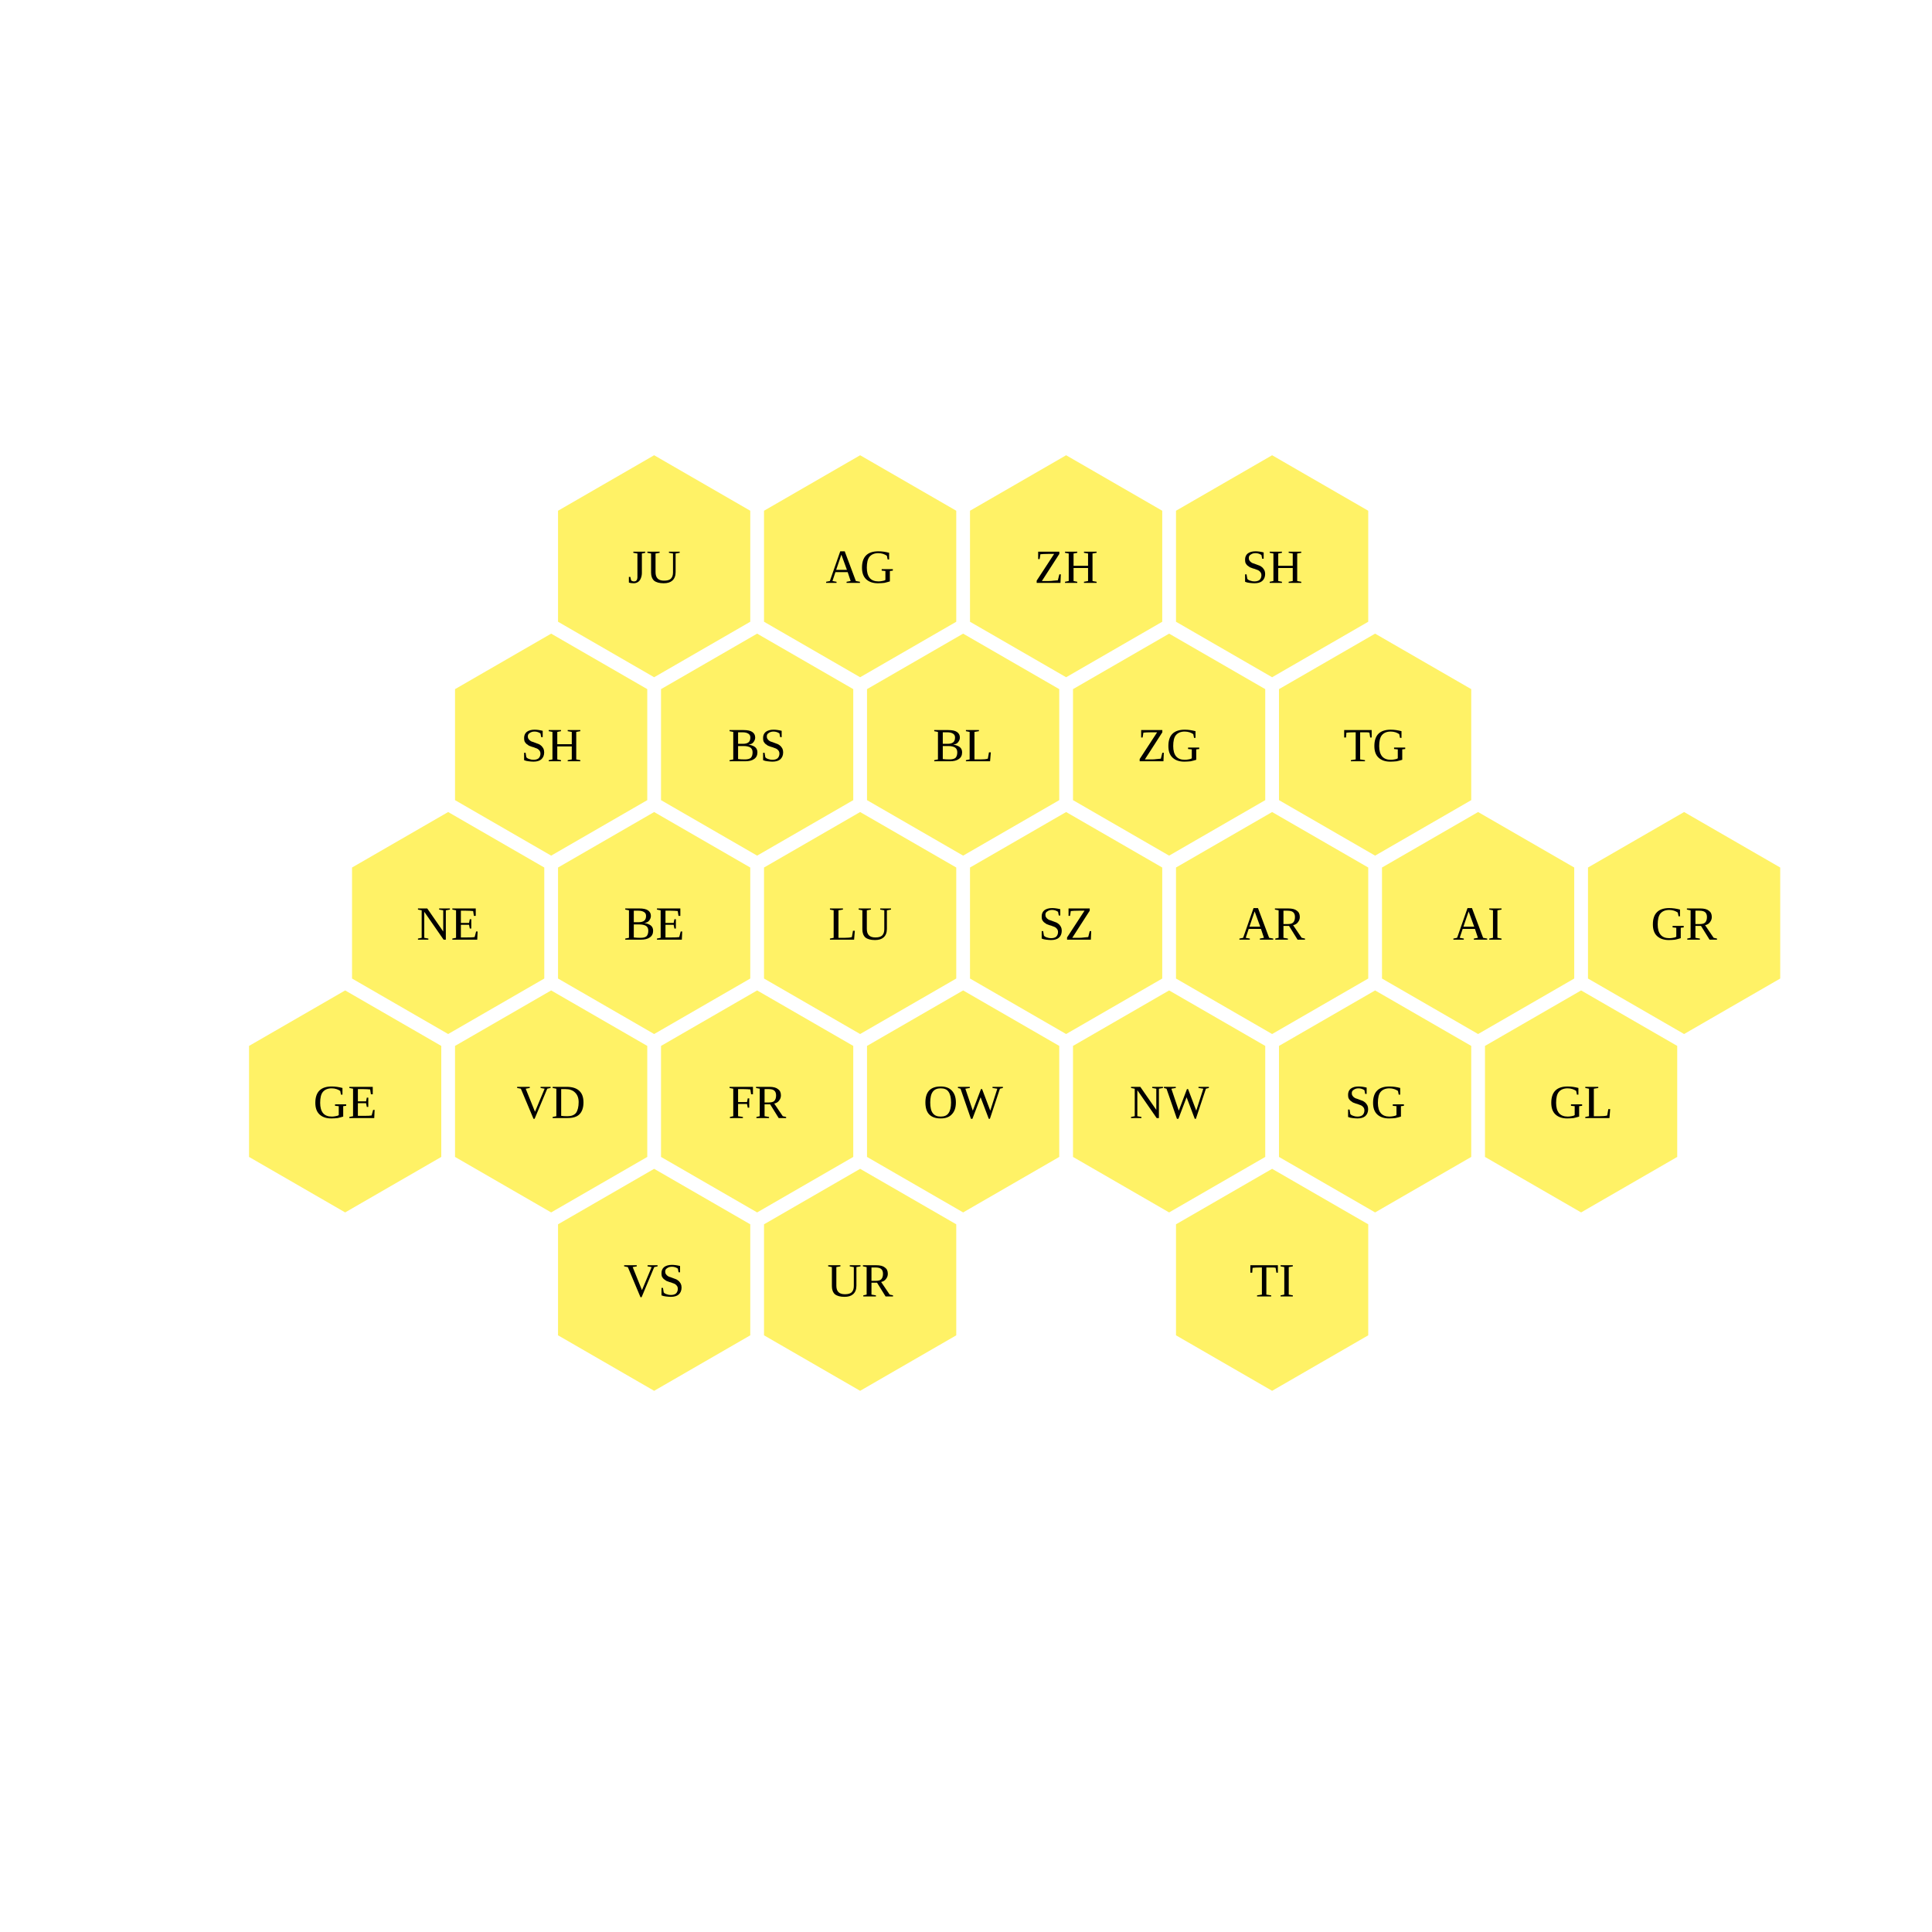
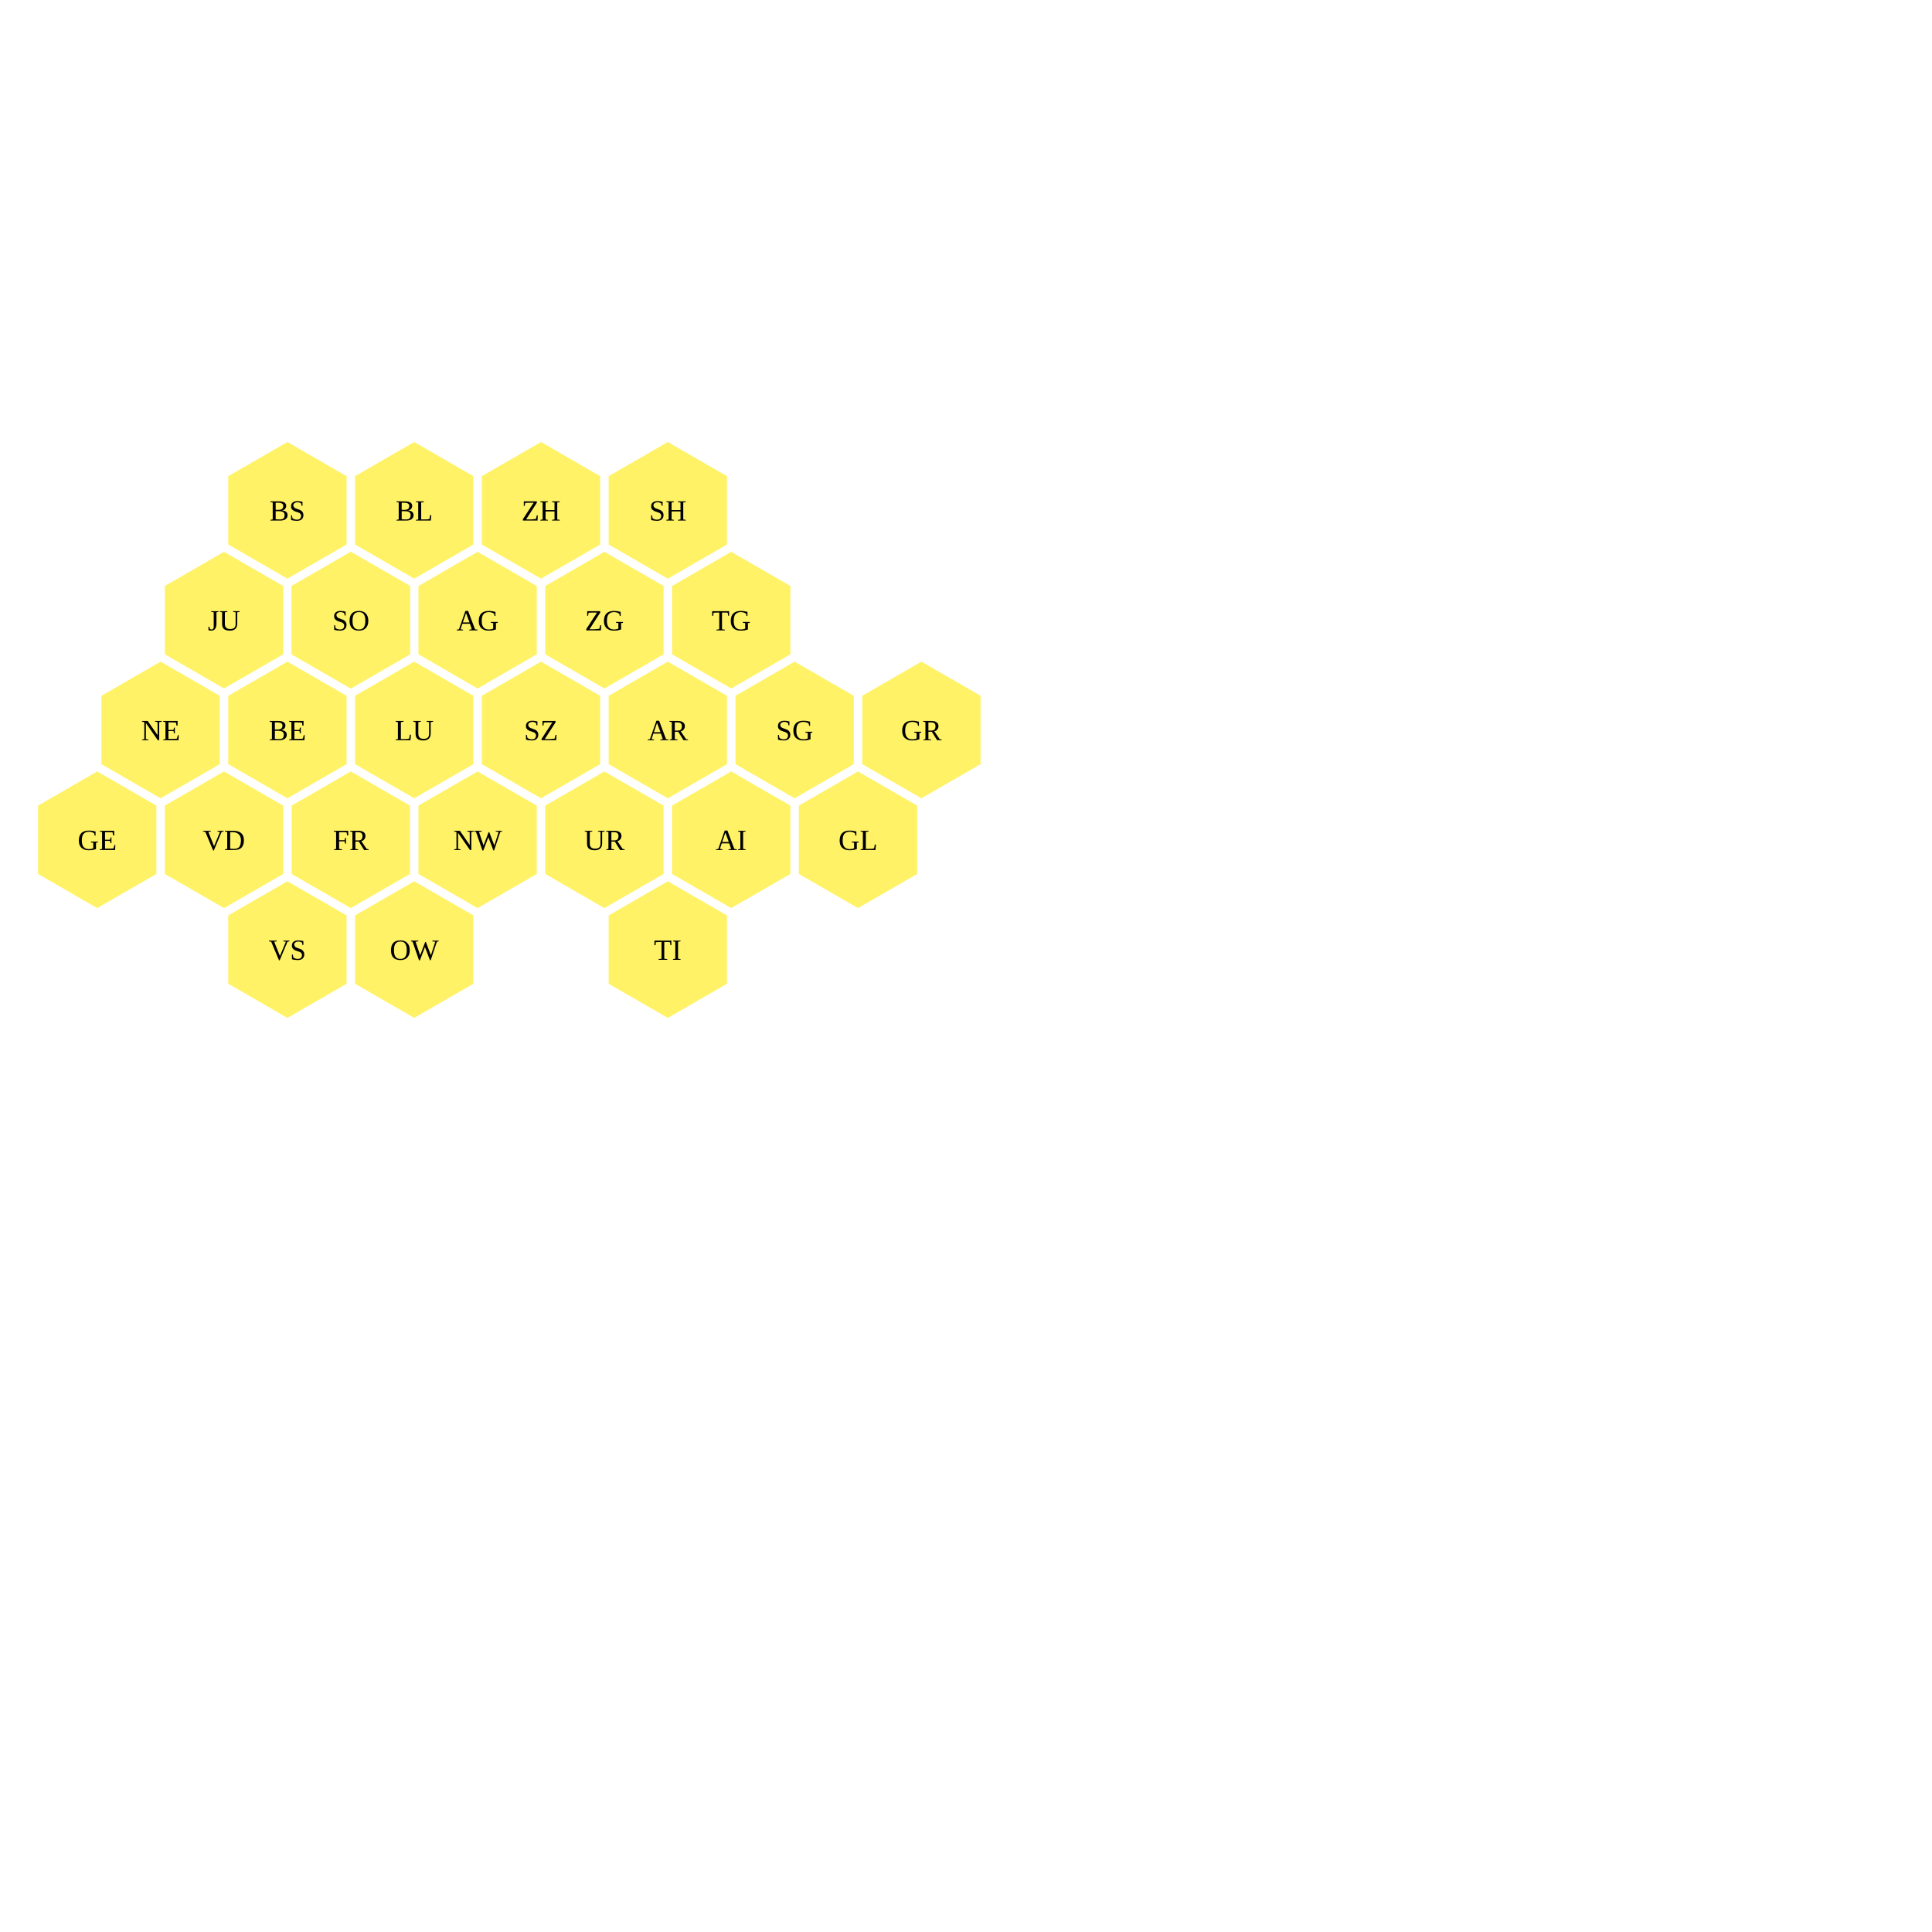
<svg xmlns="http://www.w3.org/2000/svg" viewBox="-50,-50,100,100" id="canvas">
-   <g class="tlg" transform="translate(-21.47259,7.010108) scale(1.231144)">
+   <g class="tlg" transform="translate(-44.9686,-6.532812) scale(0.7578583)">
    <g>
      <g>
-         <path id="VD" name="VD" transform="translate(0, 0)" d="m0,-4.667l4.041,2.333l0,4.667l-4.041,2.333l-4.041,-2.333l-2.6645352591003757e-15,-4.667z" fill="#fff266" />
-         <text dy=".35em" text-anchor="middle" class="hex-id" transform="translate(0, 0)" font-size="2px">VD</text>
+         <path id="GE" name="GE" label="Genf" transform="translate(0, 0)" d="m0,-4.667l4.041,2.333l0,4.667l-4.041,2.333l-4.041,-2.333l-2.6645352591003757e-15,-4.667z" fill="#fff266" />
+         <text dy=".35em" text-anchor="middle" class="hex-id" transform="translate(0, 0)" font-size="2px">GE</text>
      </g>
      <g>
-         <path id="GE" name="GE" transform="translate(-8.660254, 0)" d="m0,-4.667l4.041,2.333l0,4.667l-4.041,2.333l-4.041,-2.333l-2.6645352591003757e-15,-4.667z" fill="#fff266" />
-         <text dy=".35em" text-anchor="middle" class="hex-id" transform="translate(-8.660254, 0)" font-size="2px">GE</text>
+         <path id="NE" name="NE" label="Neuenburg" transform="translate(4.330127, -7.5)" d="m0,-4.667l4.041,2.333l0,4.667l-4.041,2.333l-4.041,-2.333l-2.6645352591003757e-15,-4.667z" fill="#fff266" />
+         <text dy=".35em" text-anchor="middle" class="hex-id" transform="translate(4.330127, -7.5)" font-size="2px">NE</text>
      </g>
      <g>
-         <path id="NE" name="NE" transform="translate(-4.330127, -7.5)" d="m0,-4.667l4.041,2.333l0,4.667l-4.041,2.333l-4.041,-2.333l-2.6645352591003757e-15,-4.667z" fill="#fff266" />
-         <text dy=".35em" text-anchor="middle" class="hex-id" transform="translate(-4.330127, -7.5)" font-size="2px">NE</text>
+         <path id="JU" name="JU" label="Jura" transform="translate(8.660254, -15)" d="m0,-4.667l4.041,2.333l0,4.667l-4.041,2.333l-4.041,-2.333l-2.6645352591003757e-15,-4.667z" fill="#fff266" />
+         <text dy=".35em" text-anchor="middle" class="hex-id" transform="translate(8.660254, -15)" font-size="2px">JU</text>
      </g>
      <g>
-         <path id="SH" name="SH" transform="translate(-1.4210854715202004e-14, -15)" d="m0,-4.667l4.041,2.333l0,4.667l-4.041,2.333l-4.041,-2.333l-2.6645352591003757e-15,-4.667z" fill="#fff266" />
-         <text dy=".35em" text-anchor="middle" class="hex-id" transform="translate(-1.4210854715202004e-14, -15)" font-size="2px">SH</text>
+         <path id="BS" name="BS" label="Basel Stadt" transform="translate(12.99038, -22.5)" d="m0,-4.667l4.041,2.333l0,4.667l-4.041,2.333l-4.041,-2.333l-2.6645352591003757e-15,-4.667z" fill="#fff266" />
+         <text dy=".35em" text-anchor="middle" class="hex-id" transform="translate(12.99038, -22.5)" font-size="2px">BS</text>
      </g>
      <g>
-         <path id="JU" name="JU" transform="translate(4.330127, -22.5)" d="m0,-4.667l4.041,2.333l0,4.667l-4.041,2.333l-4.041,-2.333l-2.6645352591003757e-15,-4.667z" fill="#fff266" />
-         <text dy=".35em" text-anchor="middle" class="hex-id" transform="translate(4.330127, -22.5)" font-size="2px">JU</text>
+         <path id="VD" name="VD" label="Waadt" transform="translate(8.660254, 0)" d="m0,-4.667l4.041,2.333l0,4.667l-4.041,2.333l-4.041,-2.333l-2.6645352591003757e-15,-4.667z" fill="#fff266" />
+         <text dy=".35em" text-anchor="middle" class="hex-id" transform="translate(8.660254, 0)" font-size="2px">VD</text>
      </g>
      <g>
-         <path id="BE" name="BE" transform="translate(4.330127, -7.5)" d="m0,-4.667l4.041,2.333l0,4.667l-4.041,2.333l-4.041,-2.333l-2.6645352591003757e-15,-4.667z" fill="#fff266" />
-         <text dy=".35em" text-anchor="middle" class="hex-id" transform="translate(4.330127, -7.5)" font-size="2px">BE</text>
+         <path id="BE" name="BE" label="Bern" transform="translate(12.99038, -7.5)" d="m0,-4.667l4.041,2.333l0,4.667l-4.041,2.333l-4.041,-2.333l-2.6645352591003757e-15,-4.667z" fill="#fff266" />
+         <text dy=".35em" text-anchor="middle" class="hex-id" transform="translate(12.99038, -7.5)" font-size="2px">BE</text>
      </g>
      <g>
-         <path id="BS" name="BS" transform="translate(8.660254, -15)" d="m0,-4.667l4.041,2.333l0,4.667l-4.041,2.333l-4.041,-2.333l-2.6645352591003757e-15,-4.667z" fill="#fff266" />
-         <text dy=".35em" text-anchor="middle" class="hex-id" transform="translate(8.660254, -15)" font-size="2px">BS</text>
+         <path id="6" name="6" transform="translate(17.32051, -15)" d="m0,-4.667l4.041,2.333l0,4.667l-4.041,2.333l-4.041,-2.333l-2.6645352591003757e-15,-4.667z" fill="#fff266" />
+         <text dy=".35em" text-anchor="middle" class="hex-id" transform="translate(17.32051, -15)" font-size="2px">6</text>
      </g>
      <g>
-         <path id="AG" name="AG" transform="translate(12.99038, -22.5)" d="m0,-4.667l4.041,2.333l0,4.667l-4.041,2.333l-4.041,-2.333l-2.6645352591003757e-15,-4.667z" fill="#fff266" />
-         <text dy=".35em" text-anchor="middle" class="hex-id" transform="translate(12.99038, -22.5)" font-size="2px">AG</text>
+         <path id="BL" name="BL" label="Basel Landschaft" transform="translate(21.65064, -22.5)" d="m0,-4.667l4.041,2.333l0,4.667l-4.041,2.333l-4.041,-2.333l-2.6645352591003757e-15,-4.667z" fill="#fff266" />
+         <text dy=".35em" text-anchor="middle" class="hex-id" transform="translate(21.65064, -22.5)" font-size="2px">BL</text>
      </g>
      <g>
-         <path id="VS" name="VS" transform="translate(4.330127, 7.5)" d="m0,-4.667l4.041,2.333l0,4.667l-4.041,2.333l-4.041,-2.333l-2.6645352591003757e-15,-4.667z" fill="#fff266" />
-         <text dy=".35em" text-anchor="middle" class="hex-id" transform="translate(4.330127, 7.5)" font-size="2px">VS</text>
+         <path id="VS" name="VS" label="Wallis" transform="translate(12.99038, 7.5)" d="m0,-4.667l4.041,2.333l0,4.667l-4.041,2.333l-4.041,-2.333l-2.6645352591003757e-15,-4.667z" fill="#fff266" />
+         <text dy=".35em" text-anchor="middle" class="hex-id" transform="translate(12.99038, 7.5)" font-size="2px">VS</text>
      </g>
      <g>
-         <path id="FR" name="FR" transform="translate(8.660254, 0)" d="m0,-4.667l4.041,2.333l0,4.667l-4.041,2.333l-4.041,-2.333l-2.6645352591003757e-15,-4.667z" fill="#fff266" />
-         <text dy=".35em" text-anchor="middle" class="hex-id" transform="translate(8.660254, 0)" font-size="2px">FR</text>
+         <path id="FR" name="FR" label="Freiburg" transform="translate(17.32051, 0)" d="m0,-4.667l4.041,2.333l0,4.667l-4.041,2.333l-4.041,-2.333l-2.6645352591003757e-15,-4.667z" fill="#fff266" />
+         <text dy=".35em" text-anchor="middle" class="hex-id" transform="translate(17.32051, 0)" font-size="2px">FR</text>
      </g>
      <g>
-         <path id="LU" name="LU" transform="translate(12.99038, -7.5)" d="m0,-4.667l4.041,2.333l0,4.667l-4.041,2.333l-4.041,-2.333l-2.6645352591003757e-15,-4.667z" fill="#fff266" />
-         <text dy=".35em" text-anchor="middle" class="hex-id" transform="translate(12.99038, -7.5)" font-size="2px">LU</text>
+         <path id="LU" name="LU" label="Luzern" transform="translate(21.65064, -7.5)" d="m0,-4.667l4.041,2.333l0,4.667l-4.041,2.333l-4.041,-2.333l-2.6645352591003757e-15,-4.667z" fill="#fff266" />
+         <text dy=".35em" text-anchor="middle" class="hex-id" transform="translate(21.65064, -7.5)" font-size="2px">LU</text>
      </g>
      <g>
-         <path id="BL" name="BL" transform="translate(17.32051, -15)" d="m0,-4.667l4.041,2.333l0,4.667l-4.041,2.333l-4.041,-2.333l-2.6645352591003757e-15,-4.667z" fill="#fff266" />
-         <text dy=".35em" text-anchor="middle" class="hex-id" transform="translate(17.32051, -15)" font-size="2px">BL</text>
+         <path id="AG" name="AG" label="Aargau" transform="translate(25.98076, -15)" d="m0,-4.667l4.041,2.333l0,4.667l-4.041,2.333l-4.041,-2.333l-2.6645352591003757e-15,-4.667z" fill="#fff266" />
+         <text dy=".35em" text-anchor="middle" class="hex-id" transform="translate(25.98076, -15)" font-size="2px">AG</text>
      </g>
      <g>
-         <path id="ZH" name="ZH" transform="translate(21.65064, -22.5)" d="m0,-4.667l4.041,2.333l0,4.667l-4.041,2.333l-4.041,-2.333l-2.6645352591003757e-15,-4.667z" fill="#fff266" />
-         <text dy=".35em" text-anchor="middle" class="hex-id" transform="translate(21.65064, -22.5)" font-size="2px">ZH</text>
+         <path id="ZH" name="ZH" label="Zürich" transform="translate(30.31089, -22.5)" d="m0,-4.667l4.041,2.333l0,4.667l-4.041,2.333l-4.041,-2.333l-2.6645352591003757e-15,-4.667z" fill="#fff266" />
+         <text dy=".35em" text-anchor="middle" class="hex-id" transform="translate(30.31089, -22.5)" font-size="2px">ZH</text>
      </g>
      <g>
-         <path id="UR" name="UR" transform="translate(12.99038, 7.5)" d="m0,-4.667l4.041,2.333l0,4.667l-4.041,2.333l-4.041,-2.333l-2.6645352591003757e-15,-4.667z" fill="#fff266" />
-         <text dy=".35em" text-anchor="middle" class="hex-id" transform="translate(12.99038, 7.5)" font-size="2px">UR</text>
-       </g>
-       <g>
-         <path id="OW" name="OW" transform="translate(17.32051, 0)" d="m0,-4.667l4.041,2.333l0,4.667l-4.041,2.333l-4.041,-2.333l-2.6645352591003757e-15,-4.667z" fill="#fff266" />
-         <text dy=".35em" text-anchor="middle" class="hex-id" transform="translate(17.32051, 0)" font-size="2px">OW</text>
-       </g>
-       <g>
-         <path id="SZ" name="SZ" transform="translate(21.65064, -7.5)" d="m0,-4.667l4.041,2.333l0,4.667l-4.041,2.333l-4.041,-2.333l-2.6645352591003757e-15,-4.667z" fill="#fff266" />
-         <text dy=".35em" text-anchor="middle" class="hex-id" transform="translate(21.65064, -7.5)" font-size="2px">SZ</text>
-       </g>
-       <g>
-         <path id="ZG" name="ZG" transform="translate(25.98076, -15)" d="m0,-4.667l4.041,2.333l0,4.667l-4.041,2.333l-4.041,-2.333l-2.6645352591003757e-15,-4.667z" fill="#fff266" />
-         <text dy=".35em" text-anchor="middle" class="hex-id" transform="translate(25.98076, -15)" font-size="2px">ZG</text>
-       </g>
-       <g>
-         <path id="SH" name="SH" transform="translate(30.31089, -22.5)" d="m0,-4.667l4.041,2.333l0,4.667l-4.041,2.333l-4.041,-2.333l-2.6645352591003757e-15,-4.667z" fill="#fff266" />
-         <text dy=".35em" text-anchor="middle" class="hex-id" transform="translate(30.31089, -22.5)" font-size="2px">SH</text>
-       </g>
-       <g>
-         <path id="NW" name="NW" transform="translate(25.98076, 0)" d="m0,-4.667l4.041,2.333l0,4.667l-4.041,2.333l-4.041,-2.333l-2.6645352591003757e-15,-4.667z" fill="#fff266" />
+         <path id="NW" name="NW" label="Nidwalden" transform="translate(25.98076, 0)" d="m0,-4.667l4.041,2.333l0,4.667l-4.041,2.333l-4.041,-2.333l-2.6645352591003757e-15,-4.667z" fill="#fff266" />
        <text dy=".35em" text-anchor="middle" class="hex-id" transform="translate(25.98076, 0)" font-size="2px">NW</text>
      </g>
      <g>
-         <path id="AR" name="AR" transform="translate(30.31089, -7.5)" d="m0,-4.667l4.041,2.333l0,4.667l-4.041,2.333l-4.041,-2.333l-2.6645352591003757e-15,-4.667z" fill="#fff266" />
-         <text dy=".35em" text-anchor="middle" class="hex-id" transform="translate(30.31089, -7.5)" font-size="2px">AR</text>
+         <path id="OW" name="OW" label="Obwalden" transform="translate(21.65064, 7.5)" d="m0,-4.667l4.041,2.333l0,4.667l-4.041,2.333l-4.041,-2.333l-2.6645352591003757e-15,-4.667z" fill="#fff266" />
+         <text dy=".35em" text-anchor="middle" class="hex-id" transform="translate(21.65064, 7.5)" font-size="2px">OW</text>
      </g>
      <g>
-         <path id="TG" name="TG" transform="translate(34.64102, -15)" d="m0,-4.667l4.041,2.333l0,4.667l-4.041,2.333l-4.041,-2.333l-2.6645352591003757e-15,-4.667z" fill="#fff266" />
-         <text dy=".35em" text-anchor="middle" class="hex-id" transform="translate(34.64102, -15)" font-size="2px">TG</text>
+         <path id="SZ" name="SZ" label="Schwyz" transform="translate(30.31089, -7.5)" d="m0,-4.667l4.041,2.333l0,4.667l-4.041,2.333l-4.041,-2.333l-2.6645352591003757e-15,-4.667z" fill="#fff266" />
+         <text dy=".35em" text-anchor="middle" class="hex-id" transform="translate(30.31089, -7.5)" font-size="2px">SZ</text>
      </g>
      <g>
-         <path id="TI" name="TI" transform="translate(30.31089, 7.5)" d="m0,-4.667l4.041,2.333l0,4.667l-4.041,2.333l-4.041,-2.333l-2.6645352591003757e-15,-4.667z" fill="#fff266" />
-         <text dy=".35em" text-anchor="middle" class="hex-id" transform="translate(30.31089, 7.5)" font-size="2px">TI</text>
+         <path id="ZG" name="ZG" label="Zug" transform="translate(34.64102, -15)" d="m0,-4.667l4.041,2.333l0,4.667l-4.041,2.333l-4.041,-2.333l-2.6645352591003757e-15,-4.667z" fill="#fff266" />
+         <text dy=".35em" text-anchor="middle" class="hex-id" transform="translate(34.64102, -15)" font-size="2px">ZG</text>
      </g>
      <g>
-         <path id="SG" name="SG" transform="translate(34.64102, 0)" d="m0,-4.667l4.041,2.333l0,4.667l-4.041,2.333l-4.041,-2.333l-2.6645352591003757e-15,-4.667z" fill="#fff266" />
-         <text dy=".35em" text-anchor="middle" class="hex-id" transform="translate(34.64102, 0)" font-size="2px">SG</text>
+         <path id="SH" name="SH" label="Schaffhausen" transform="translate(38.97114, -22.5)" d="m0,-4.667l4.041,2.333l0,4.667l-4.041,2.333l-4.041,-2.333l-2.6645352591003757e-15,-4.667z" fill="#fff266" />
+         <text dy=".35em" text-anchor="middle" class="hex-id" transform="translate(38.97114, -22.5)" font-size="2px">SH</text>
      </g>
      <g>
-         <path id="AI" name="AI" transform="translate(38.97114, -7.5)" d="m0,-4.667l4.041,2.333l0,4.667l-4.041,2.333l-4.041,-2.333l-2.6645352591003757e-15,-4.667z" fill="#fff266" />
-         <text dy=".35em" text-anchor="middle" class="hex-id" transform="translate(38.97114, -7.5)" font-size="2px">AI</text>
+         <path id="UR" name="UR" label="Uri" transform="translate(34.64102, 0)" d="m0,-4.667l4.041,2.333l0,4.667l-4.041,2.333l-4.041,-2.333l-2.6645352591003757e-15,-4.667z" fill="#fff266" />
+         <text dy=".35em" text-anchor="middle" class="hex-id" transform="translate(34.64102, 0)" font-size="2px">UR</text>
      </g>
      <g>
-         <path id="GL" name="GL" transform="translate(43.30127, 0)" d="m0,-4.667l4.041,2.333l0,4.667l-4.041,2.333l-4.041,-2.333l-2.6645352591003757e-15,-4.667z" fill="#fff266" />
-         <text dy=".35em" text-anchor="middle" class="hex-id" transform="translate(43.30127, 0)" font-size="2px">GL</text>
+         <path id="AR" name="AR" label="Appenzell Ausserrhoden" transform="translate(38.97114, -7.5)" d="m0,-4.667l4.041,2.333l0,4.667l-4.041,2.333l-4.041,-2.333l-2.6645352591003757e-15,-4.667z" fill="#fff266" />
+         <text dy=".35em" text-anchor="middle" class="hex-id" transform="translate(38.97114, -7.5)" font-size="2px">AR</text>
      </g>
      <g>
-         <path id="GR" name="GR" transform="translate(47.6314, -7.5)" d="m0,-4.667l4.041,2.333l0,4.667l-4.041,2.333l-4.041,-2.333l-2.6645352591003757e-15,-4.667z" fill="#fff266" />
-         <text dy=".35em" text-anchor="middle" class="hex-id" transform="translate(47.6314, -7.5)" font-size="2px">GR</text>
+         <path id="TG" name="TG" label="Thurgau" transform="translate(43.30127, -15)" d="m0,-4.667l4.041,2.333l0,4.667l-4.041,2.333l-4.041,-2.333l-2.6645352591003757e-15,-4.667z" fill="#fff266" />
+         <text dy=".35em" text-anchor="middle" class="hex-id" transform="translate(43.30127, -15)" font-size="2px">TG</text>
+       </g>
+       <g>
+         <path id="TI" name="TI" label="Tessin" transform="translate(38.97114, 7.5)" d="m0,-4.667l4.041,2.333l0,4.667l-4.041,2.333l-4.041,-2.333l-2.6645352591003757e-15,-4.667z" fill="#fff266" />
+         <text dy=".35em" text-anchor="middle" class="hex-id" transform="translate(38.97114, 7.5)" font-size="2px">TI</text>
+       </g>
+       <g>
+         <path id="AI" name="AI" label="Appenzell Innerrhoden" transform="translate(43.30127, 0)" d="m0,-4.667l4.041,2.333l0,4.667l-4.041,2.333l-4.041,-2.333l-2.6645352591003757e-15,-4.667z" fill="#fff266" />
+         <text dy=".35em" text-anchor="middle" class="hex-id" transform="translate(43.30127, 0)" font-size="2px">AI</text>
+       </g>
+       <g>
+         <path id="SG" name="SG" label="St. Gallen" transform="translate(47.6314, -7.5)" d="m0,-4.667l4.041,2.333l0,4.667l-4.041,2.333l-4.041,-2.333l-2.6645352591003757e-15,-4.667z" fill="#fff266" />
+         <text dy=".35em" text-anchor="middle" class="hex-id" transform="translate(47.6314, -7.5)" font-size="2px">SG</text>
+       </g>
+       <g>
+         <path id="GL" name="GL" label="Glarus" transform="translate(51.96152, 0)" d="m0,-4.667l4.041,2.333l0,4.667l-4.041,2.333l-4.041,-2.333l-2.6645352591003757e-15,-4.667z" fill="#fff266" />
+         <text dy=".35em" text-anchor="middle" class="hex-id" transform="translate(51.96152, 0)" font-size="2px">GL</text>
+       </g>
+       <g>
+         <path id="GR" name="GR" label="Graubünden" transform="translate(56.29165, -7.5)" d="m0,-4.667l4.041,2.333l0,4.667l-4.041,2.333l-4.041,-2.333l-2.6645352591003757e-15,-4.667z" fill="#fff266" />
+         <text dy=".35em" text-anchor="middle" class="hex-id" transform="translate(56.29165, -7.5)" font-size="2px">GR</text>
+       </g>
+       <g>
+         <path id="SO" name="SO" label="Solothurn" transform="translate(17.32051, -15)" d="m0,-4.667l4.041,2.333l0,4.667l-4.041,2.333l-4.041,-2.333l-2.6645352591003757e-15,-4.667z" fill="#fff266" />
+         <text dy=".35em" text-anchor="middle" class="hex-id" transform="translate(17.32051, -15)" font-size="2px">SO</text>
      </g>
    </g>
  </g>
</svg>
